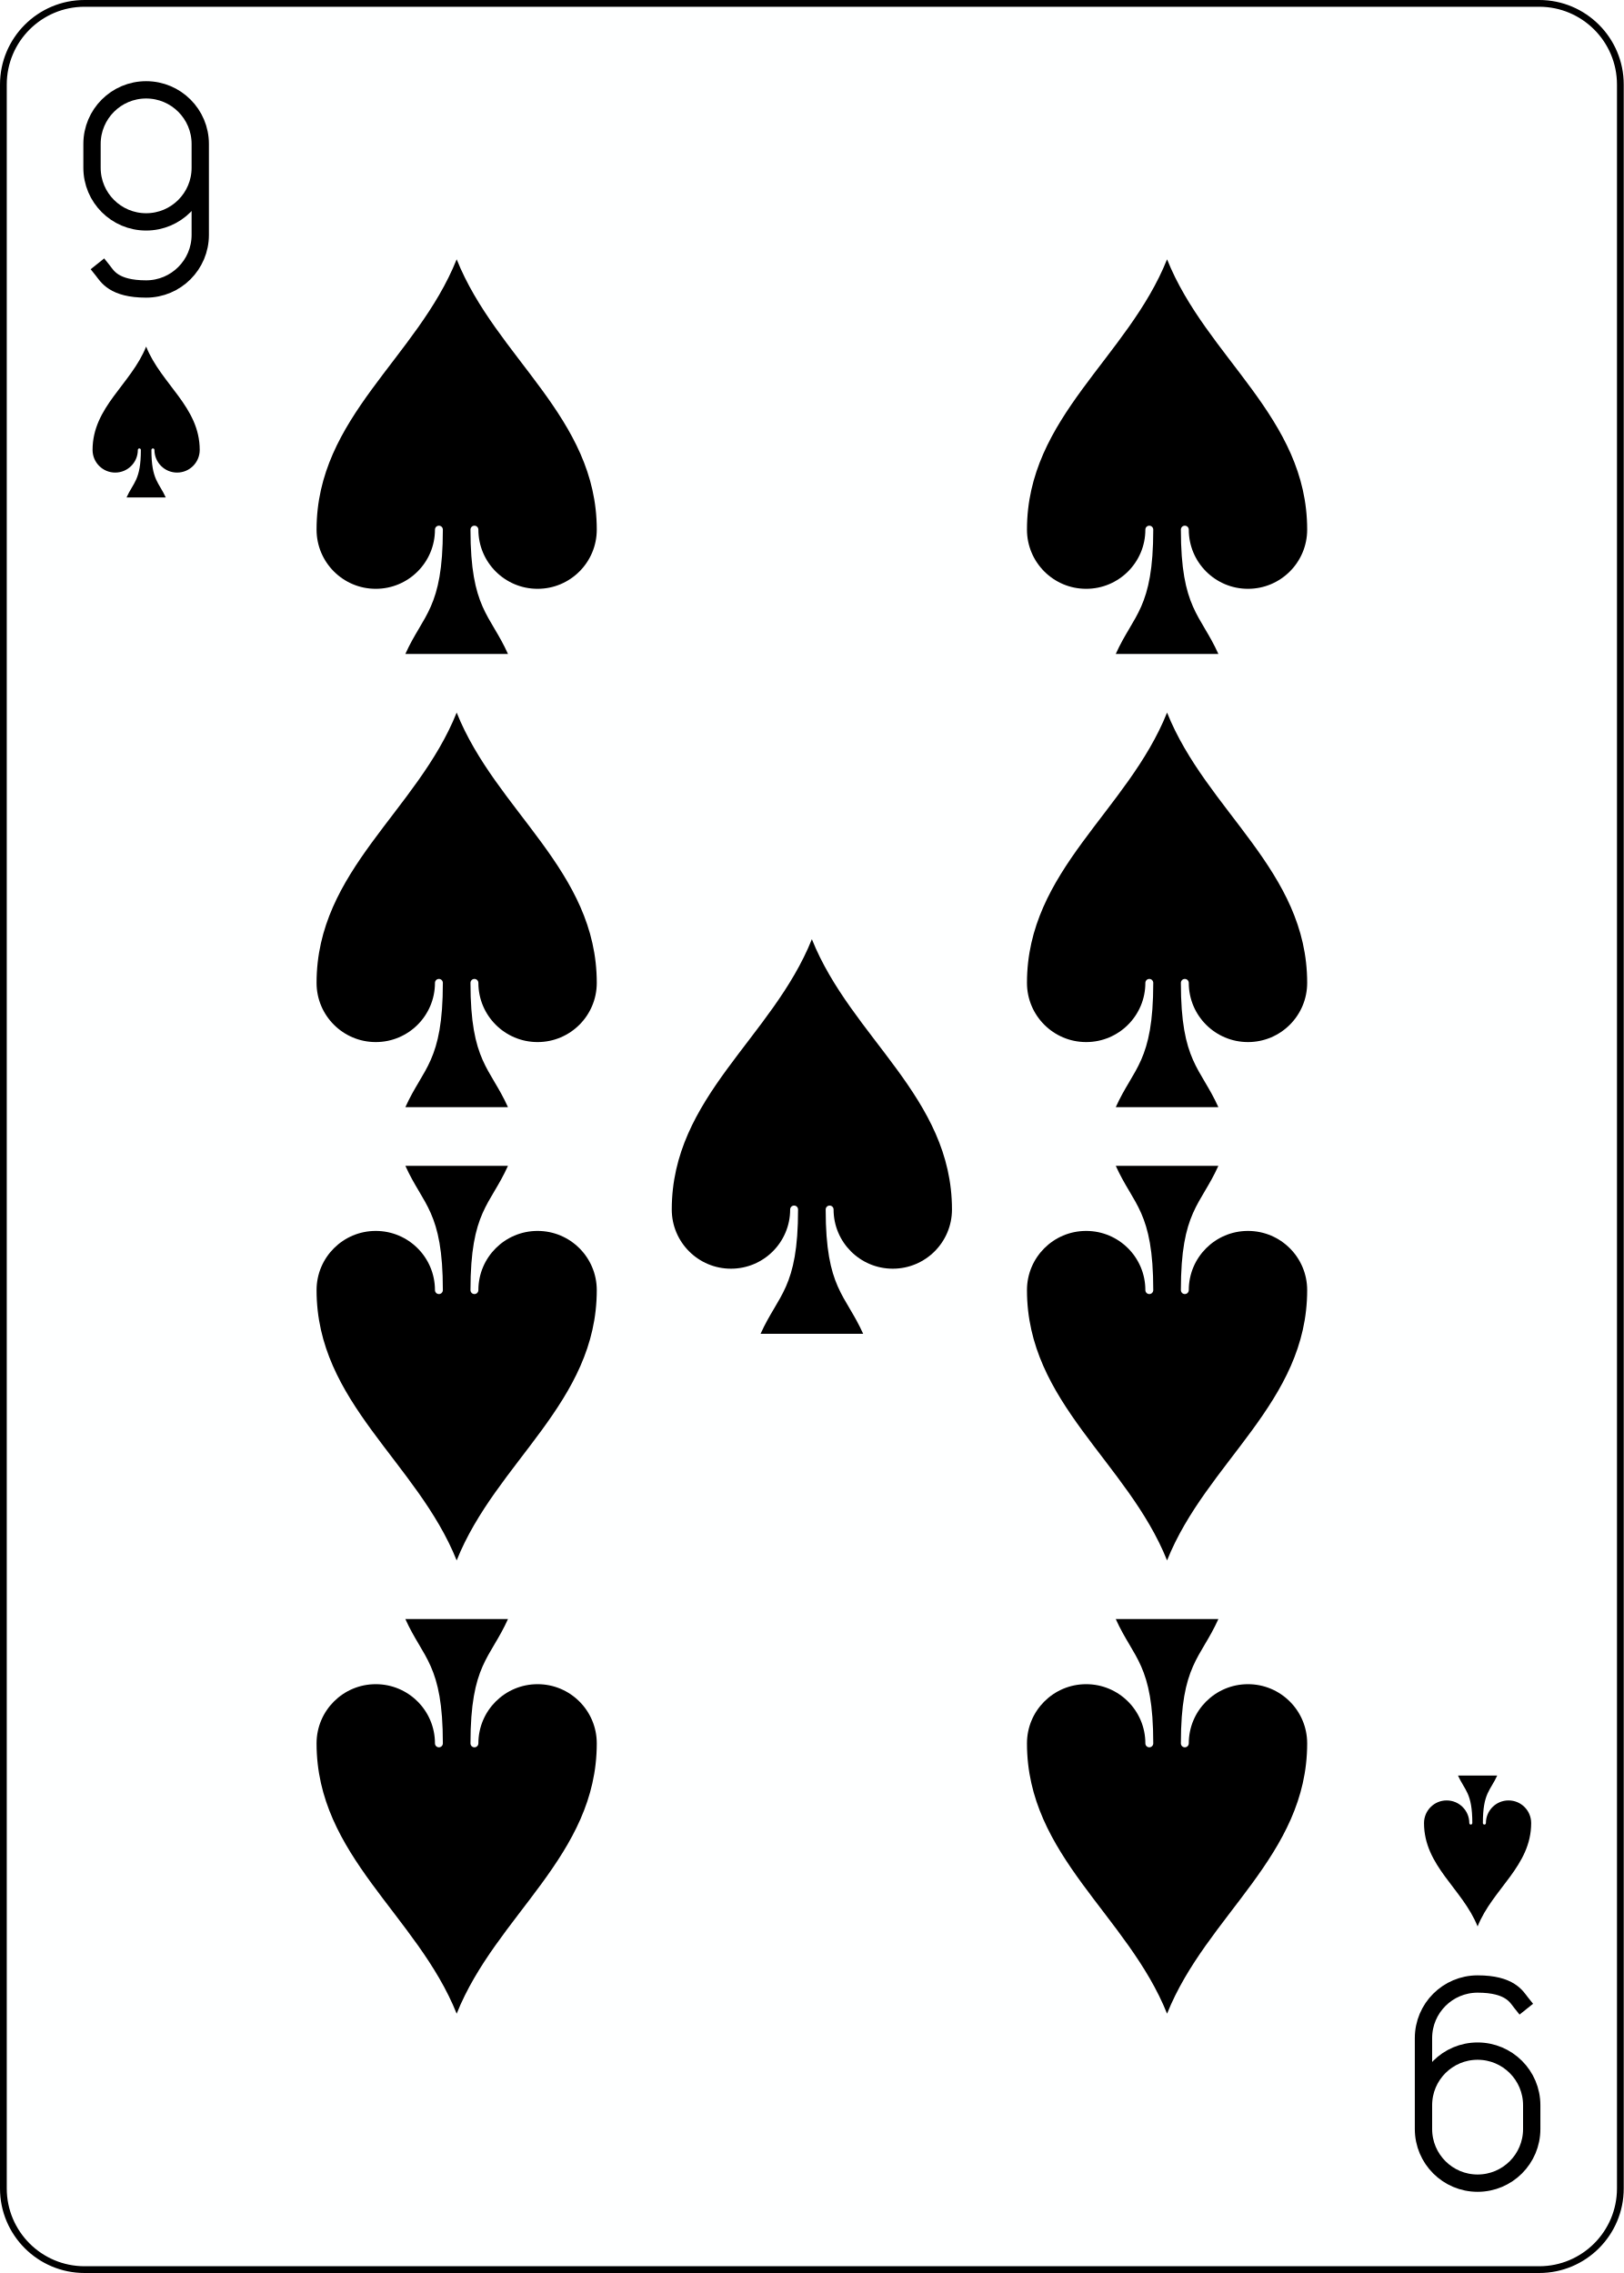
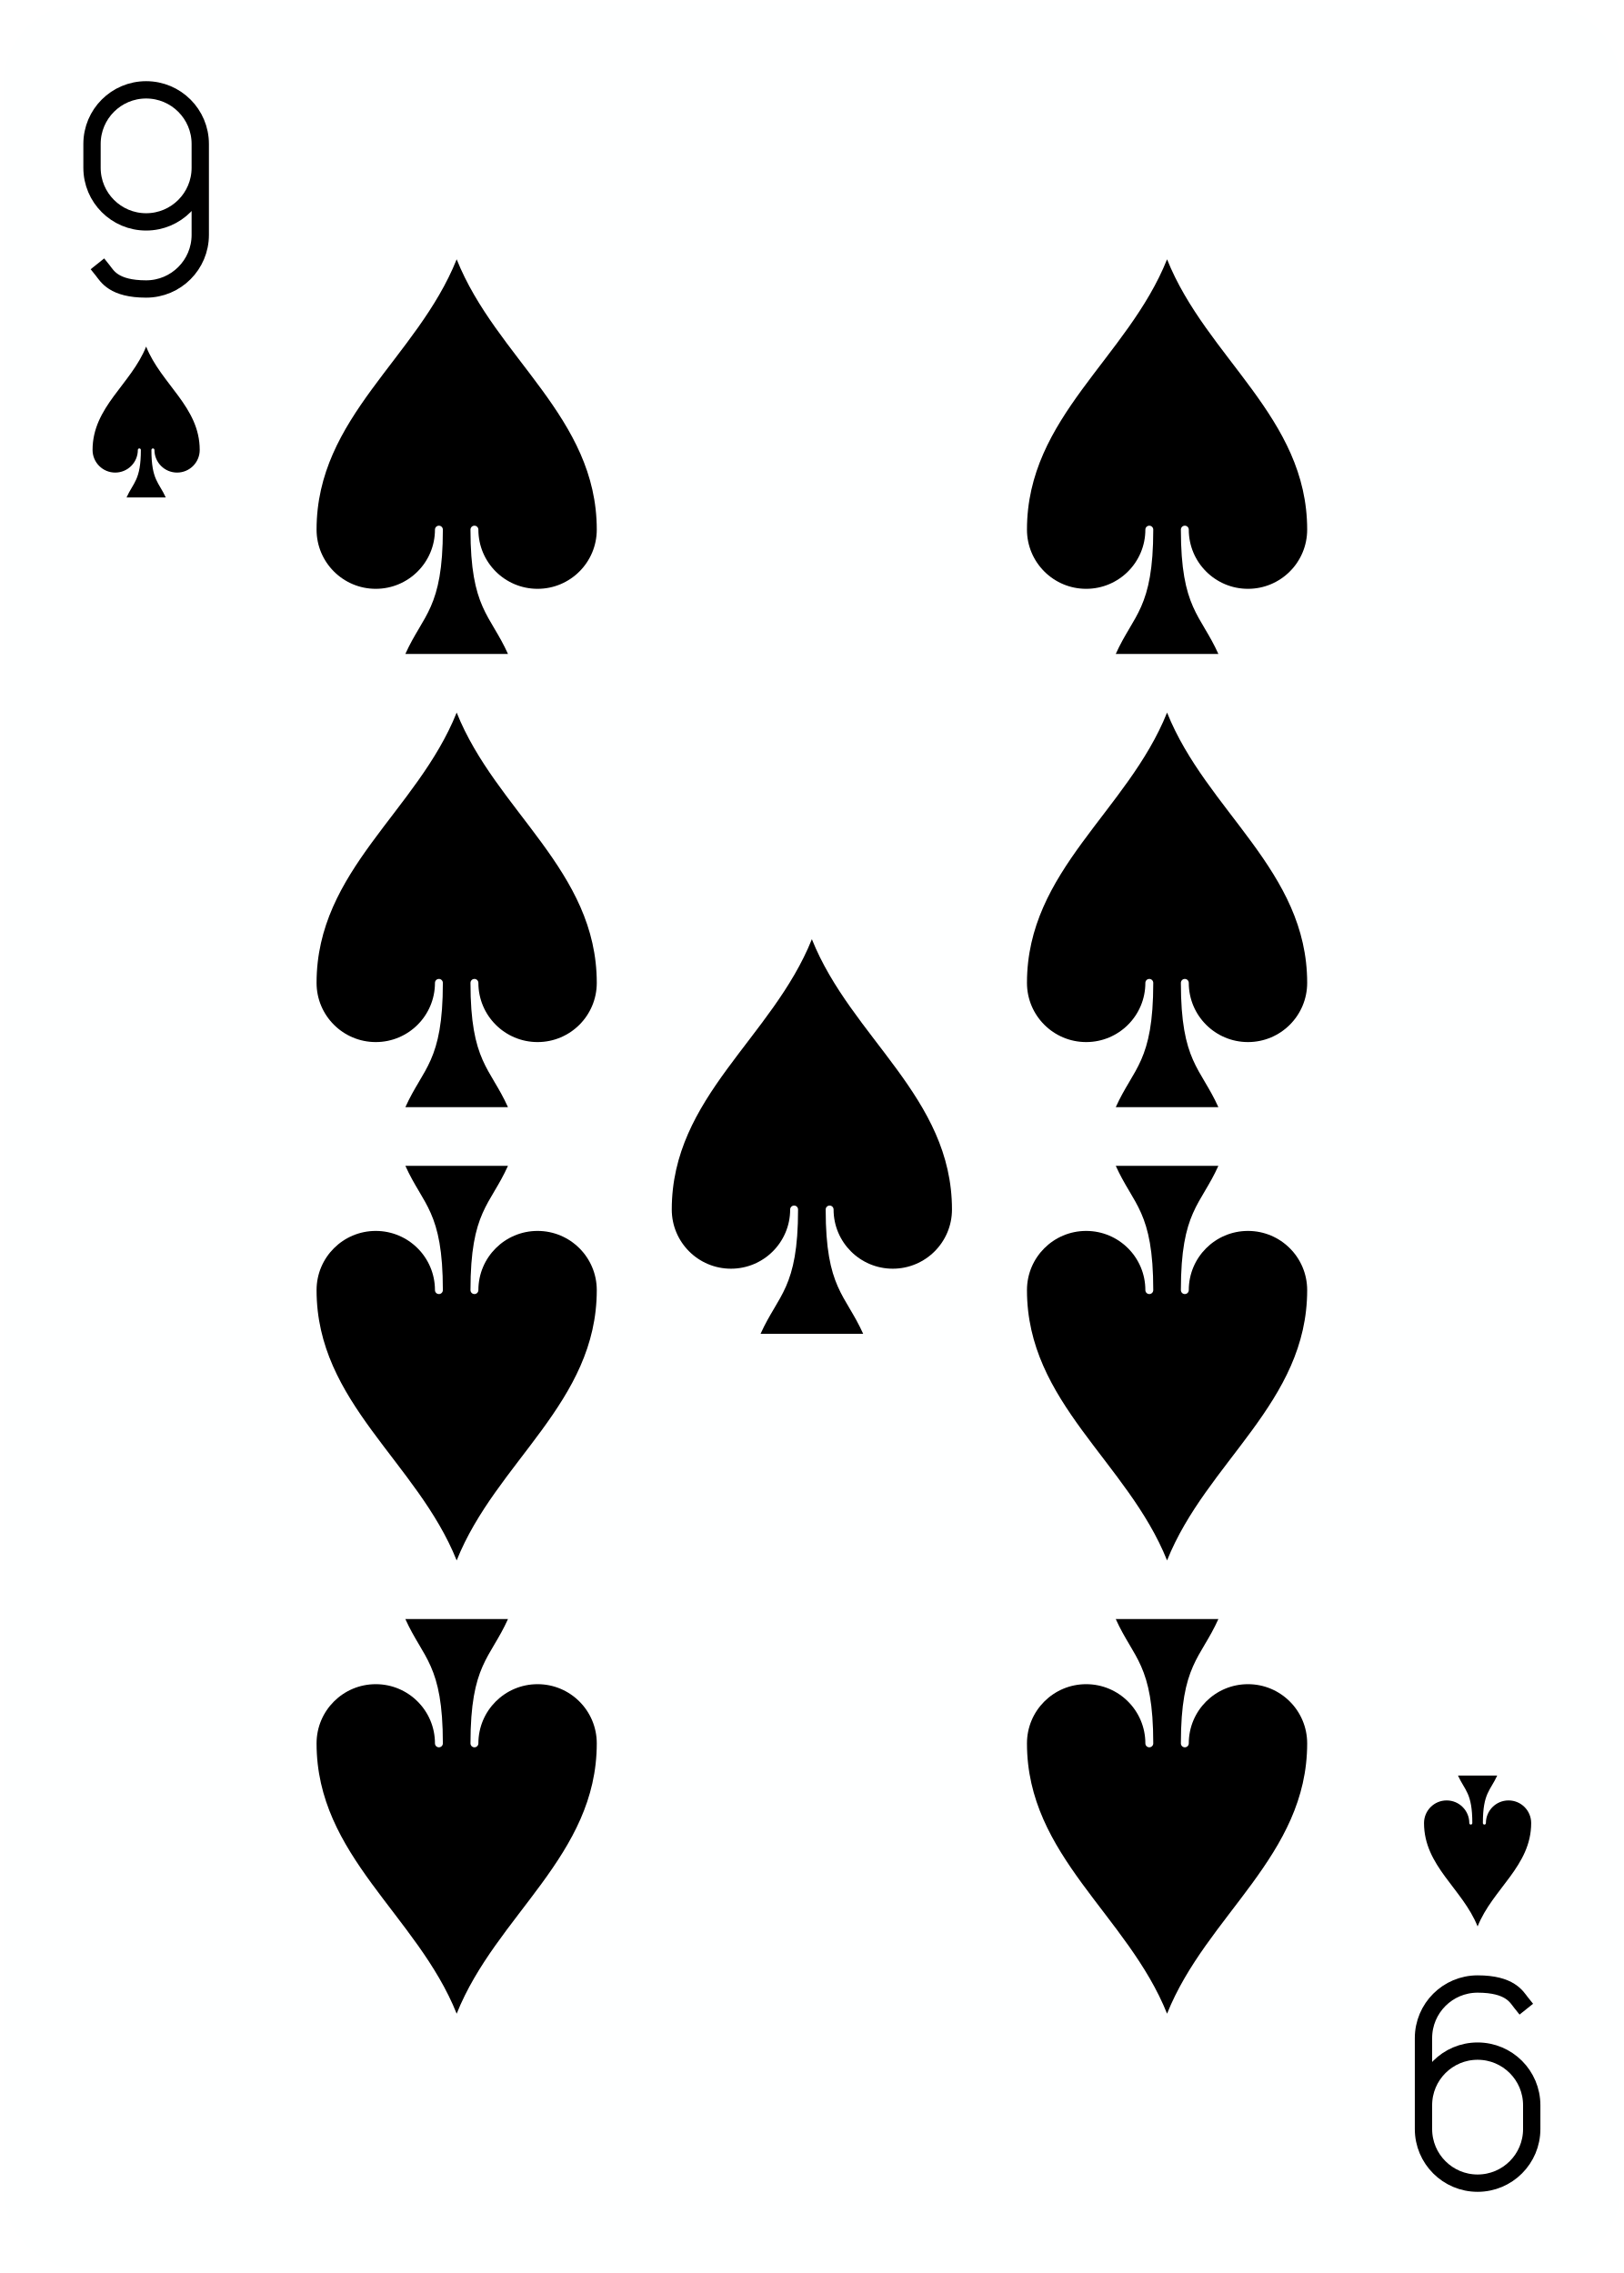
<svg xmlns="http://www.w3.org/2000/svg" xmlns:xlink="http://www.w3.org/1999/xlink" class="card" face="9S" height="3.5in" preserveAspectRatio="none" viewBox="-120 -168 240 336" width="2.5in">
  <symbol id="SS9" viewBox="-600 -600 1200 1200" preserveAspectRatio="xMinYMid">
    <path d="M0 -500C100 -250 355 -100 355 185A150 150 0 0 1 55 185A10 10 0 0 0 35 185C35 385 85 400 130 500L-130 500C-85 400 -35 385 -35 185A10 10 0 0 0 -55 185A150 150 0 0 1 -355 185C-355 -100 -100 -250 0 -500Z" fill="black" />
  </symbol>
  <symbol id="VS9" viewBox="-500 -500 1000 1000" preserveAspectRatio="xMinYMid">
    <path d="M250 -100A250 250 0 0 1 -250 -100L-250 -210A250 250 0 0 1 250 -210L250 210A250 250 0 0 1 0 460C-150 460 -180 400 -200 375" stroke="black" stroke-width="80" stroke-linecap="square" stroke-miterlimit="1.5" fill="none" />
  </symbol>
-   <rect width="239" height="335" x="-119.5" y="-167.5" rx="12" ry="12" fill="#feffff" stroke="black" />
+   <rect width="239" height="335" x="-119.5" y="-167.5" rx="12" ry="12" fill="#feffff" />
  <use xlink:href="#VS9" height="32" x="-114.4" y="-156" />
  <use xlink:href="#SS9" height="26.769" x="-111.784" y="-119" />
  <use xlink:href="#SS9" height="70" x="-87.501" y="-135.501" />
  <use xlink:href="#SS9" height="70" x="17.501" y="-135.501" />
  <use xlink:href="#SS9" height="70" x="-87.501" y="-68.5" />
  <use xlink:href="#SS9" height="70" x="17.501" y="-68.5" />
  <use xlink:href="#SS9" height="70" x="-35" y="-35" />
  <g transform="rotate(180)">
    <use xlink:href="#VS9" height="32" x="-114.4" y="-156" />
    <use xlink:href="#SS9" height="26.769" x="-111.784" y="-119" />
    <use xlink:href="#SS9" height="70" x="-87.501" y="-135.501" />
    <use xlink:href="#SS9" height="70" x="17.501" y="-135.501" />
    <use xlink:href="#SS9" height="70" x="-87.501" y="-68.5" />
    <use xlink:href="#SS9" height="70" x="17.501" y="-68.5" />
  </g>
</svg>
